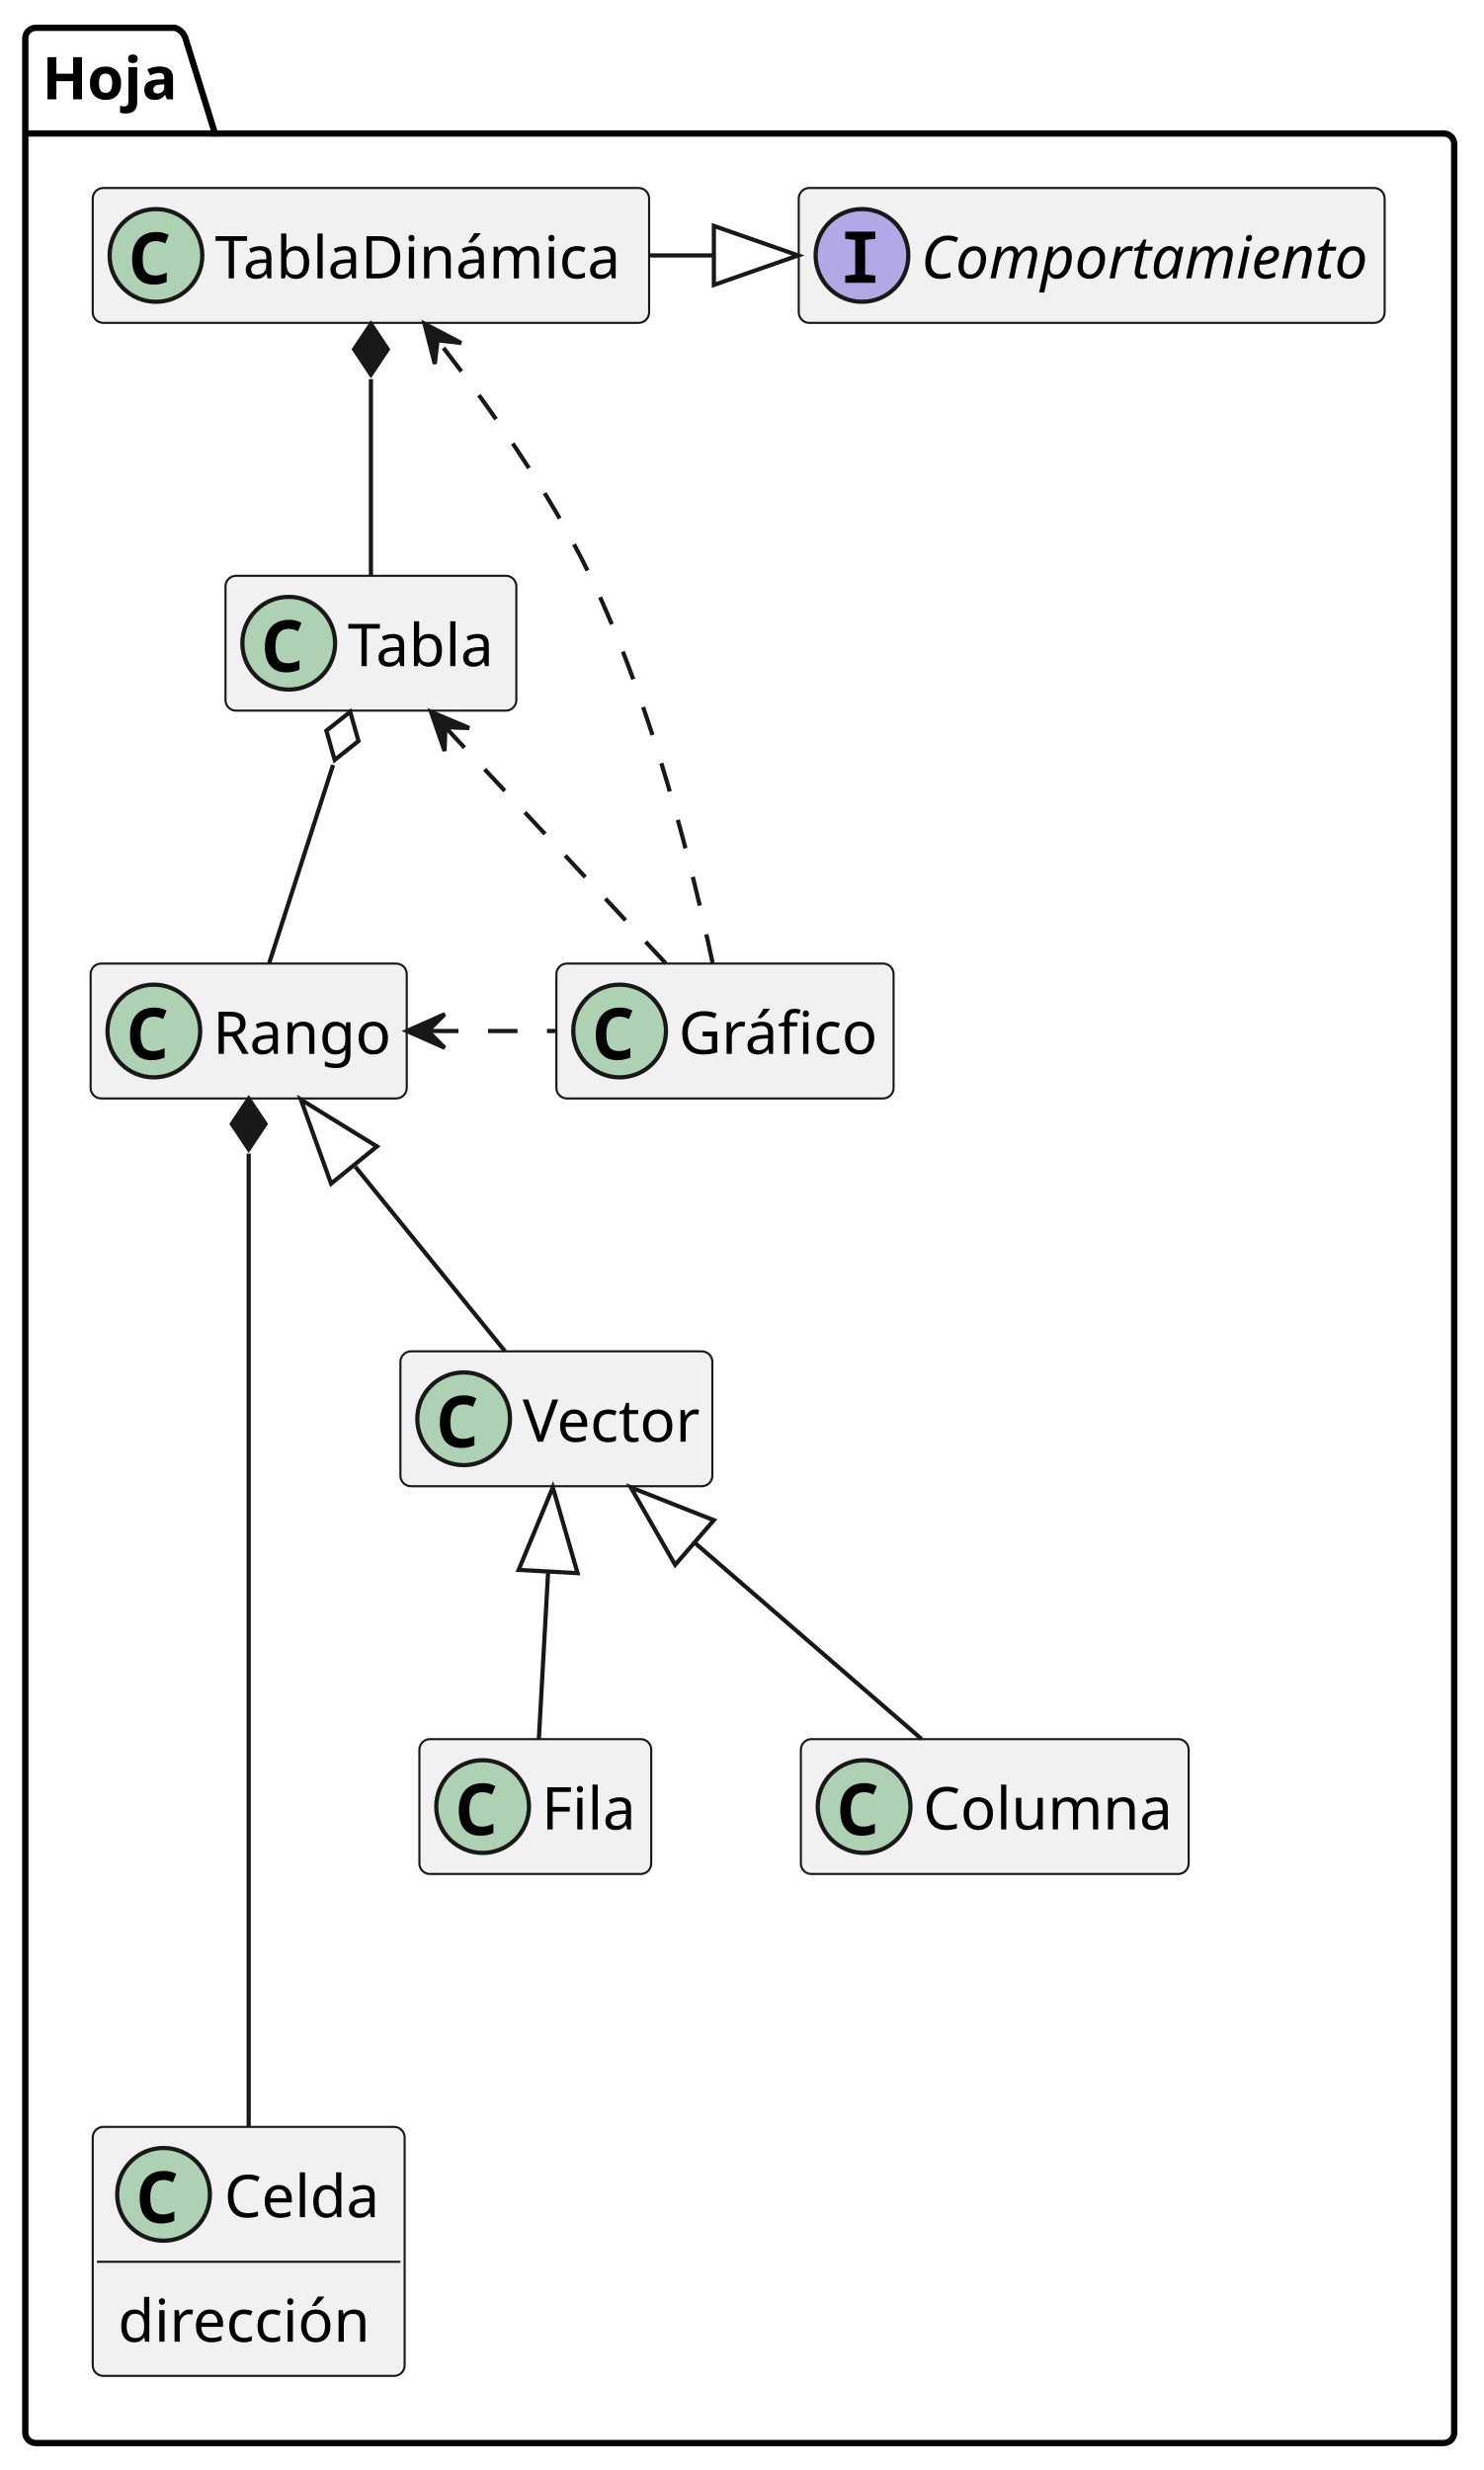
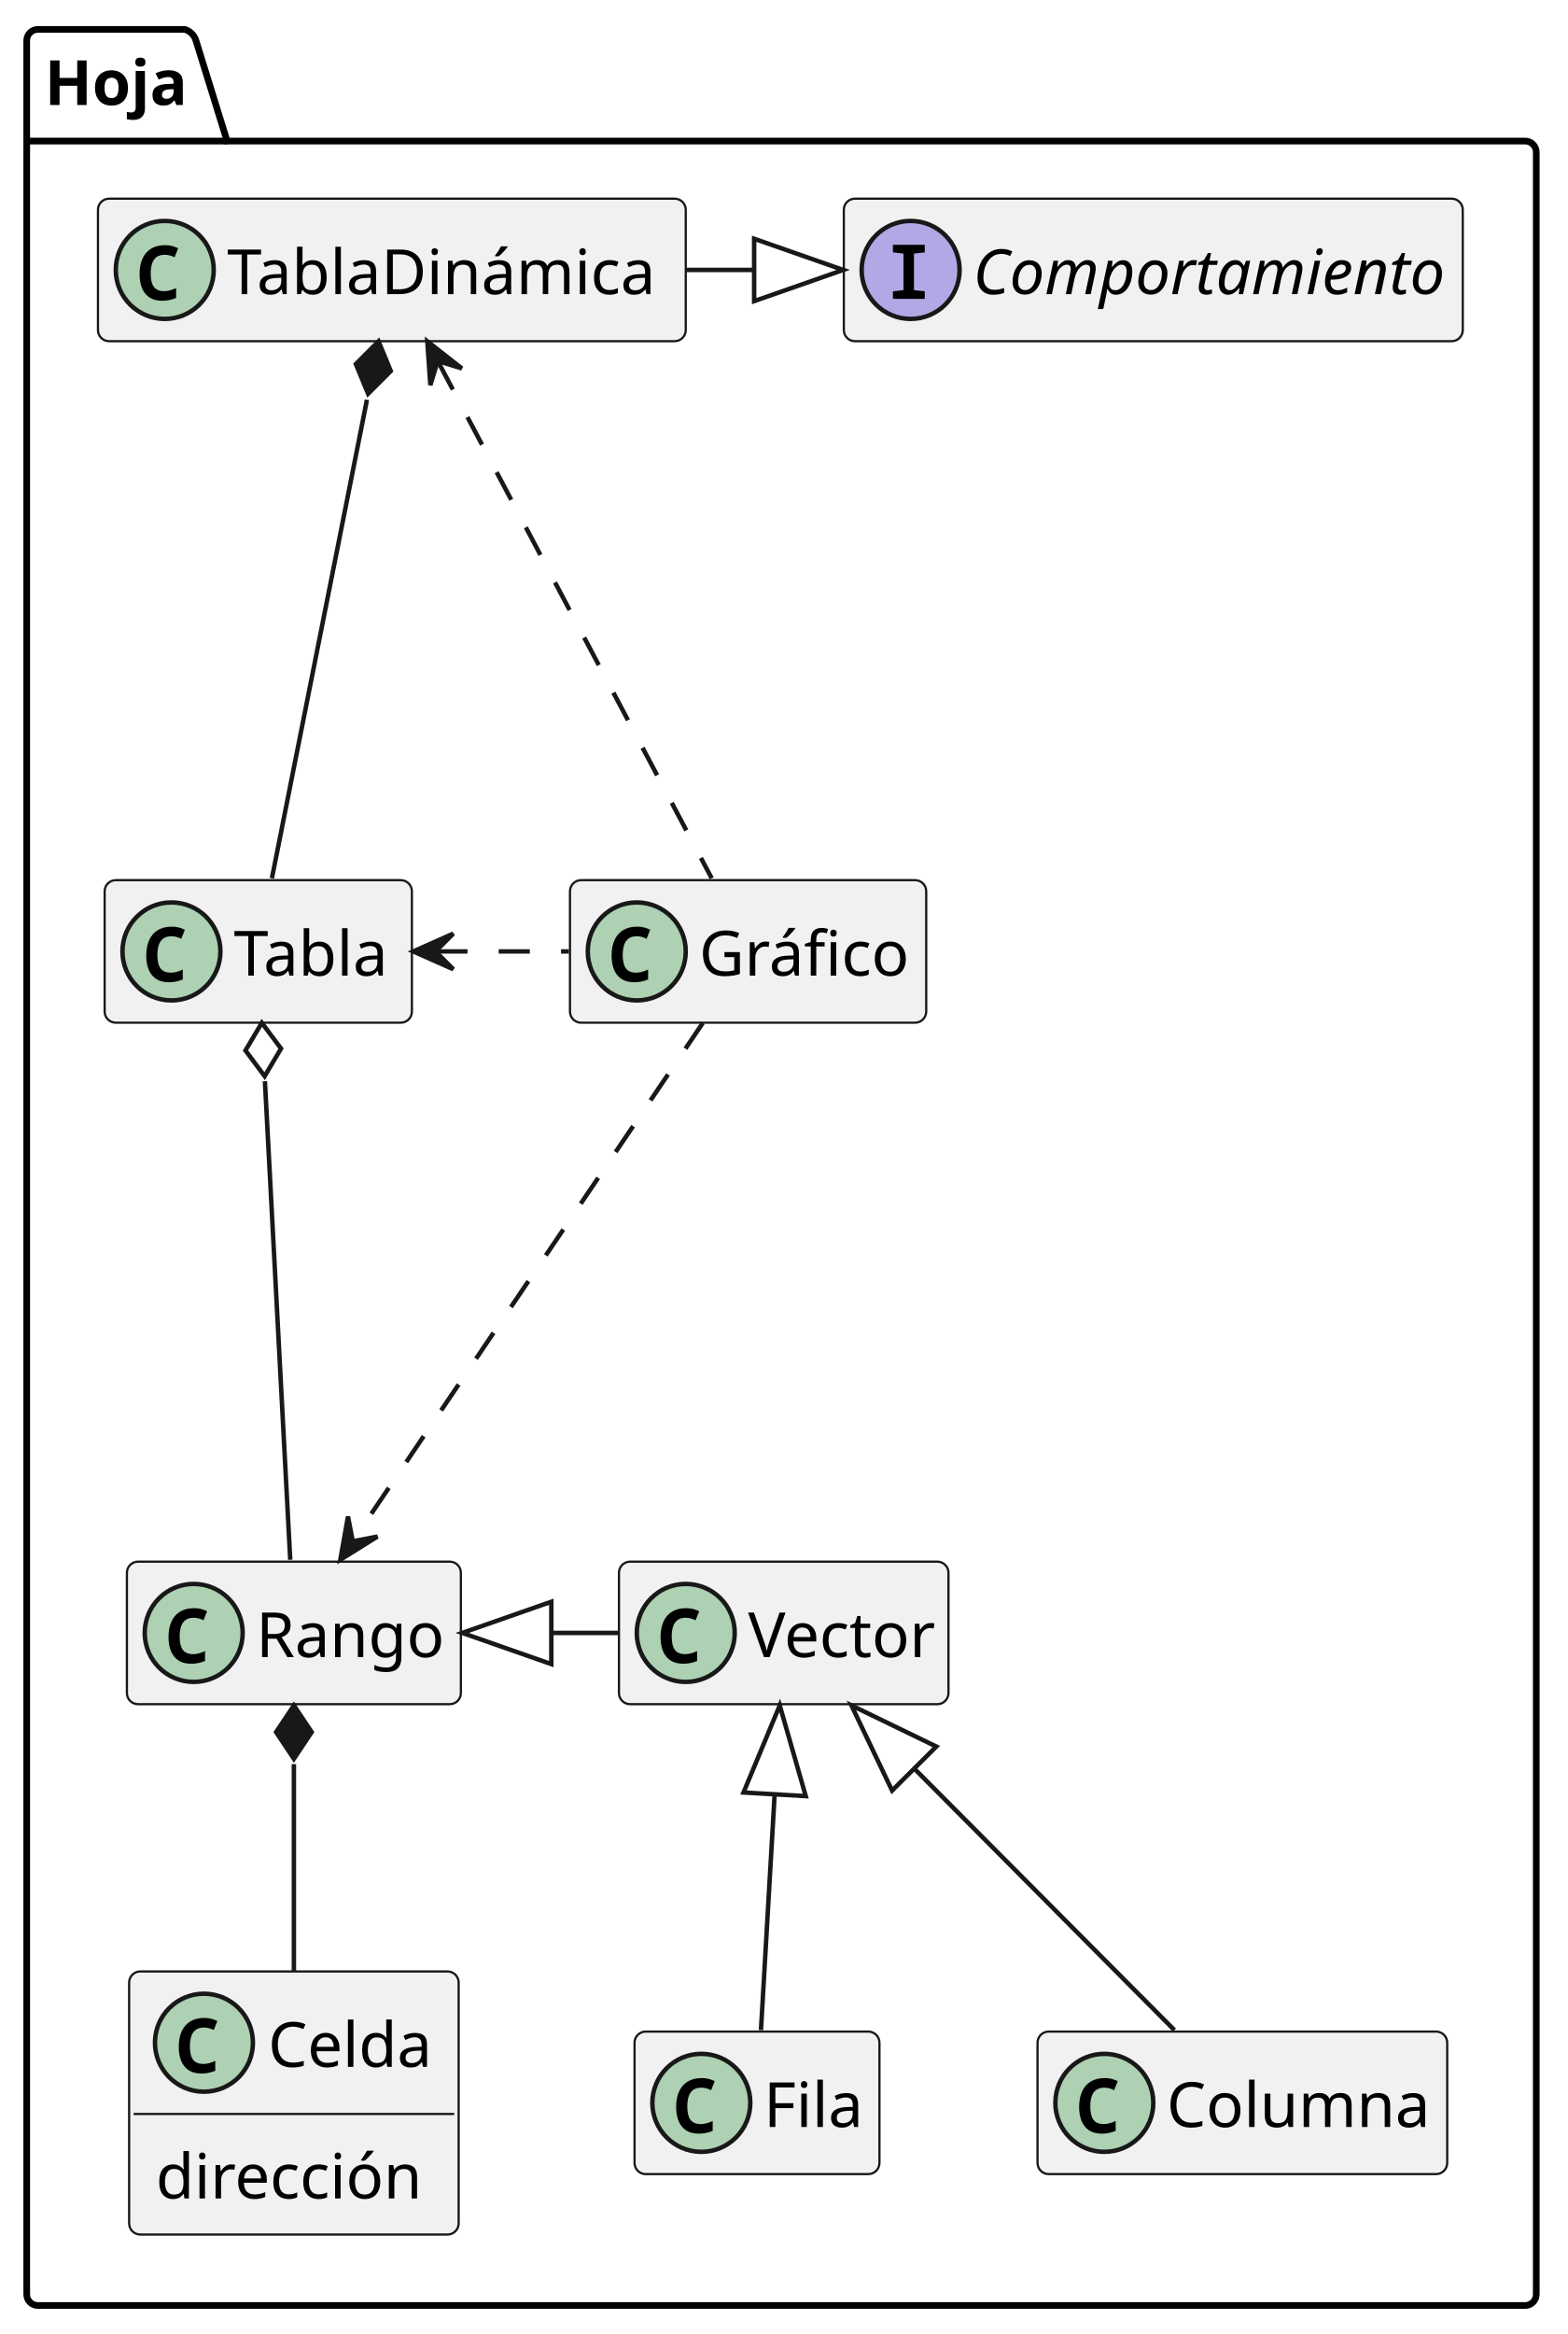
- <svg xmlns="http://www.w3.org/2000/svg" contentStyleType="text/css" height="586px" preserveAspectRatio="none" style="width:352px;height:586px;background:#FFFFFF;" version="1.1" viewBox="0 0 352 586" width="352px" zoomAndPan="magnify">
+ <svg xmlns="http://www.w3.org/2000/svg" contentStyleType="text/css" height="524px" preserveAspectRatio="none" style="width:352px;height:524px;background:#FFFFFF;" version="1.1" viewBox="0 0 352 524" width="352px" zoomAndPan="magnify">
  <defs />
  <g>
    <g id="cluster_Hoja">
-       <path d="M8.5,6.602 L41.5,6.602 A3.75,3.75 0 0 1 44,9.102 L51,31.67 L342.5,31.67 A2.5,2.5 0 0 1 345,34.17 L345,577.102 A2.5,2.5 0 0 1 342.5,579.602 L8.5,579.602 A2.5,2.5 0 0 1 6,577.102 L6,9.102 A2.5,2.5 0 0 1 8.5,6.602 " fill="none" style="stroke:#000000;stroke-width:1.5;" />
+       <path d="M8.5,6.602 L41.5,6.602 A3.75,3.75 0 0 1 44,9.102 L51,31.67 L342.5,31.67 A2.5,2.5 0 0 1 345,34.17 L345,515.102 A2.5,2.5 0 0 1 342.5,517.602 L8.5,517.602 A2.5,2.5 0 0 1 6,515.102 L6,9.102 A2.5,2.5 0 0 1 8.5,6.602 " fill="none" style="stroke:#000000;stroke-width:1.5;" />
      <line style="stroke:#000000;stroke-width:1.5;" x1="6" x2="51" y1="31.67" y2="31.67" />
      <text fill="#000000" font-family="sans-serif" font-size="14" font-weight="bold" lengthAdjust="spacing" textLength="32" x="10" y="23.568">Hoja</text>
    </g>
    <g id="elem_Comportamiento">
      <rect codeLine="4" fill="#F1F1F1" height="32" id="Comportamiento" rx="2.5" ry="2.5" style="stroke:#181818;stroke-width:0.5;" width="139" x="189.5" y="44.602" />
      <ellipse cx="204.5" cy="60.602" fill="#B4A7E5" rx="11" ry="11" style="stroke:#181818;stroke-width:1.0;" />
      <path d="M200.531,67.102 L200.531,65.399 L202.891,65.133 L202.891,56.93 L200.531,56.664 L200.531,54.961 L207.672,54.961 L207.672,56.664 L205.25,56.93 L205.25,65.133 L207.672,65.399 L207.672,67.102 L200.531,67.102 Z " fill="#000000" />
      <text fill="#000000" font-family="sans-serif" font-size="14" font-style="italic" lengthAdjust="spacing" textLength="107" x="218.5" y="66.034">Comportamiento</text>
    </g>
    <g id="elem_Rango">
-       <rect fill="#F1F1F1" height="32" id="Rango" rx="2.5" ry="2.5" style="stroke:#181818;stroke-width:0.5;" width="75" x="21.5" y="228.602" />
-       <ellipse cx="36.5" cy="244.602" fill="#ADD1B2" rx="11" ry="11" style="stroke:#181818;stroke-width:1.0;" />
-       <path d="M35.969,251.524 Q34.219,251.524 33.078,250.79 Q31.953,250.04 31.391,248.696 Q30.844,247.336 30.844,245.54 Q30.844,243.508 31.5,242.055 Q32.156,240.602 33.438,239.821 Q34.719,239.04 36.594,239.04 Q37.484,239.04 38.156,239.227 Q38.828,239.399 39.516,239.743 L38.703,241.758 Q38.078,241.446 37.531,241.321 Q37,241.196 36.516,241.196 Q35.344,241.196 34.641,241.727 Q33.938,242.258 33.641,243.211 Q33.344,244.165 33.344,245.43 Q33.344,247.446 34.062,248.415 Q34.781,249.368 36.375,249.368 Q36.969,249.368 37.594,249.211 Q38.219,249.055 39.047,248.68 L39.047,250.899 Q38.312,251.211 37.516,251.368 Q36.734,251.524 35.969,251.524 Z " fill="#000000" />
-       <text fill="#000000" font-family="sans-serif" font-size="14" lengthAdjust="spacing" textLength="43" x="50.5" y="250.034">Rango</text>
+       <rect fill="#F1F1F1" height="32" id="Rango" rx="2.5" ry="2.5" style="stroke:#181818;stroke-width:0.5;" width="75" x="28.5" y="350.602" />
+       <ellipse cx="43.5" cy="366.602" fill="#ADD1B2" rx="11" ry="11" style="stroke:#181818;stroke-width:1.0;" />
+       <path d="M42.969,373.524 Q41.219,373.524 40.078,372.789 Q38.953,372.039 38.391,370.696 Q37.844,369.336 37.844,367.539 Q37.844,365.508 38.5,364.055 Q39.156,362.602 40.438,361.821 Q41.719,361.039 43.594,361.039 Q44.484,361.039 45.156,361.227 Q45.828,361.399 46.516,361.743 L45.703,363.758 Q45.078,363.446 44.531,363.321 Q44,363.196 43.516,363.196 Q42.344,363.196 41.641,363.727 Q40.938,364.258 40.641,365.211 Q40.344,366.164 40.344,367.43 Q40.344,369.446 41.062,370.414 Q41.781,371.368 43.375,371.368 Q43.969,371.368 44.594,371.211 Q45.219,371.055 46.047,370.68 L46.047,372.899 Q45.312,373.211 44.516,373.368 Q43.734,373.524 42.969,373.524 Z " fill="#000000" />
+       <text fill="#000000" font-family="sans-serif" font-size="14" lengthAdjust="spacing" textLength="43" x="57.5" y="372.034">Rango</text>
    </g>
    <g id="elem_Celda">
-       <rect codeLine="17" fill="#F1F1F1" height="59.068" id="Celda" rx="2.5" ry="2.5" style="stroke:#181818;stroke-width:0.5;" width="74" x="22" y="504.602" />
-       <ellipse cx="38.8" cy="520.602" fill="#ADD1B2" rx="11" ry="11" style="stroke:#181818;stroke-width:1.0;" />
-       <path d="M38.269,527.524 Q36.519,527.524 35.378,526.789 Q34.253,526.039 33.691,524.696 Q33.144,523.336 33.144,521.539 Q33.144,519.508 33.8,518.055 Q34.456,516.602 35.737,515.821 Q37.019,515.039 38.894,515.039 Q39.784,515.039 40.456,515.227 Q41.128,515.399 41.816,515.743 L41.003,517.758 Q40.378,517.446 39.831,517.321 Q39.3,517.196 38.816,517.196 Q37.644,517.196 36.941,517.727 Q36.237,518.258 35.941,519.211 Q35.644,520.164 35.644,521.43 Q35.644,523.446 36.362,524.414 Q37.081,525.368 38.675,525.368 Q39.269,525.368 39.894,525.211 Q40.519,525.055 41.347,524.68 L41.347,526.899 Q40.612,527.211 39.816,527.368 Q39.034,527.524 38.269,527.524 Z " fill="#000000" />
-       <text fill="#000000" font-family="sans-serif" font-size="14" lengthAdjust="spacing" textLength="38" x="53.2" y="526.034">Celda</text>
-       <line style="stroke:#181818;stroke-width:0.5;" x1="23" x2="95" y1="536.602" y2="536.602" />
-       <text fill="#000000" font-family="sans-serif" font-size="14" lengthAdjust="spacing" textLength="62" x="28" y="555.568">dirección</text>
+       <rect codeLine="17" fill="#F1F1F1" height="59.068" id="Celda" rx="2.5" ry="2.5" style="stroke:#181818;stroke-width:0.5;" width="74" x="29" y="442.602" />
+       <ellipse cx="45.8" cy="458.602" fill="#ADD1B2" rx="11" ry="11" style="stroke:#181818;stroke-width:1.0;" />
+       <path d="M45.269,465.524 Q43.519,465.524 42.378,464.789 Q41.253,464.039 40.691,462.696 Q40.144,461.336 40.144,459.539 Q40.144,457.508 40.8,456.055 Q41.456,454.602 42.737,453.821 Q44.019,453.039 45.894,453.039 Q46.784,453.039 47.456,453.227 Q48.128,453.399 48.816,453.743 L48.003,455.758 Q47.378,455.446 46.831,455.321 Q46.3,455.196 45.816,455.196 Q44.644,455.196 43.941,455.727 Q43.237,456.258 42.941,457.211 Q42.644,458.164 42.644,459.43 Q42.644,461.446 43.362,462.414 Q44.081,463.368 45.675,463.368 Q46.269,463.368 46.894,463.211 Q47.519,463.055 48.347,462.68 L48.347,464.899 Q47.612,465.211 46.816,465.368 Q46.034,465.524 45.269,465.524 Z " fill="#000000" />
+       <text fill="#000000" font-family="sans-serif" font-size="14" lengthAdjust="spacing" textLength="38" x="60.2" y="464.034">Celda</text>
+       <line style="stroke:#181818;stroke-width:0.5;" x1="30" x2="102" y1="474.602" y2="474.602" />
+       <text fill="#000000" font-family="sans-serif" font-size="14" lengthAdjust="spacing" textLength="62" x="35" y="493.568">dirección</text>
    </g>
    <g id="elem_Vector">
-       <rect fill="#F1F1F1" height="32" id="Vector" rx="2.5" ry="2.5" style="stroke:#181818;stroke-width:0.5;" width="74" x="95" y="320.602" />
-       <ellipse cx="110" cy="336.602" fill="#ADD1B2" rx="11" ry="11" style="stroke:#181818;stroke-width:1.0;" />
-       <path d="M109.469,343.524 Q107.719,343.524 106.578,342.789 Q105.453,342.039 104.891,340.696 Q104.344,339.336 104.344,337.539 Q104.344,335.508 105,334.055 Q105.656,332.602 106.938,331.821 Q108.219,331.039 110.094,331.039 Q110.984,331.039 111.656,331.227 Q112.328,331.399 113.016,331.743 L112.203,333.758 Q111.578,333.446 111.031,333.321 Q110.5,333.196 110.016,333.196 Q108.844,333.196 108.141,333.727 Q107.438,334.258 107.141,335.211 Q106.844,336.164 106.844,337.43 Q106.844,339.446 107.562,340.414 Q108.281,341.368 109.875,341.368 Q110.469,341.368 111.094,341.211 Q111.719,341.055 112.547,340.68 L112.547,342.899 Q111.812,343.211 111.016,343.368 Q110.234,343.524 109.469,343.524 Z " fill="#000000" />
-       <text fill="#000000" font-family="sans-serif" font-size="14" lengthAdjust="spacing" textLength="42" x="124" y="342.034">Vector</text>
+       <rect fill="#F1F1F1" height="32" id="Vector" rx="2.5" ry="2.5" style="stroke:#181818;stroke-width:0.5;" width="74" x="139" y="350.602" />
+       <ellipse cx="154" cy="366.602" fill="#ADD1B2" rx="11" ry="11" style="stroke:#181818;stroke-width:1.0;" />
+       <path d="M153.469,373.524 Q151.719,373.524 150.578,372.789 Q149.453,372.039 148.891,370.696 Q148.344,369.336 148.344,367.539 Q148.344,365.508 149,364.055 Q149.656,362.602 150.938,361.821 Q152.219,361.039 154.094,361.039 Q154.984,361.039 155.656,361.227 Q156.328,361.399 157.016,361.743 L156.203,363.758 Q155.578,363.446 155.031,363.321 Q154.5,363.196 154.016,363.196 Q152.844,363.196 152.141,363.727 Q151.438,364.258 151.141,365.211 Q150.844,366.164 150.844,367.43 Q150.844,369.446 151.562,370.414 Q152.281,371.368 153.875,371.368 Q154.469,371.368 155.094,371.211 Q155.719,371.055 156.547,370.68 L156.547,372.899 Q155.812,373.211 155.016,373.368 Q154.234,373.524 153.469,373.524 Z " fill="#000000" />
+       <text fill="#000000" font-family="sans-serif" font-size="14" lengthAdjust="spacing" textLength="42" x="168" y="372.034">Vector</text>
    </g>
    <g id="elem_Fila">
-       <rect fill="#F1F1F1" height="32" id="Fila" rx="2.5" ry="2.5" style="stroke:#181818;stroke-width:0.5;" width="55" x="99.5" y="412.602" />
-       <ellipse cx="114.5" cy="428.602" fill="#ADD1B2" rx="11" ry="11" style="stroke:#181818;stroke-width:1.0;" />
-       <path d="M113.969,435.524 Q112.219,435.524 111.078,434.789 Q109.953,434.039 109.391,432.696 Q108.844,431.336 108.844,429.539 Q108.844,427.508 109.5,426.055 Q110.156,424.602 111.438,423.821 Q112.719,423.039 114.594,423.039 Q115.484,423.039 116.156,423.227 Q116.828,423.399 117.516,423.743 L116.703,425.758 Q116.078,425.446 115.531,425.321 Q115,425.196 114.516,425.196 Q113.344,425.196 112.641,425.727 Q111.938,426.258 111.641,427.211 Q111.344,428.164 111.344,429.43 Q111.344,431.446 112.062,432.414 Q112.781,433.368 114.375,433.368 Q114.969,433.368 115.594,433.211 Q116.219,433.055 117.047,432.68 L117.047,434.899 Q116.312,435.211 115.516,435.368 Q114.734,435.524 113.969,435.524 Z " fill="#000000" />
-       <text fill="#000000" font-family="sans-serif" font-size="14" lengthAdjust="spacing" textLength="23" x="128.5" y="434.034">Fila</text>
+       <rect fill="#F1F1F1" height="32" id="Fila" rx="2.5" ry="2.5" style="stroke:#181818;stroke-width:0.5;" width="55" x="142.5" y="456.102" />
+       <ellipse cx="157.5" cy="472.102" fill="#ADD1B2" rx="11" ry="11" style="stroke:#181818;stroke-width:1.0;" />
+       <path d="M156.969,479.024 Q155.219,479.024 154.078,478.289 Q152.953,477.539 152.391,476.196 Q151.844,474.836 151.844,473.039 Q151.844,471.008 152.5,469.555 Q153.156,468.102 154.438,467.321 Q155.719,466.539 157.594,466.539 Q158.484,466.539 159.156,466.727 Q159.828,466.899 160.516,467.243 L159.703,469.258 Q159.078,468.946 158.531,468.821 Q158,468.696 157.516,468.696 Q156.344,468.696 155.641,469.227 Q154.938,469.758 154.641,470.711 Q154.344,471.664 154.344,472.93 Q154.344,474.946 155.062,475.914 Q155.781,476.868 157.375,476.868 Q157.969,476.868 158.594,476.711 Q159.219,476.555 160.047,476.18 L160.047,478.399 Q159.312,478.711 158.516,478.868 Q157.734,479.024 156.969,479.024 Z " fill="#000000" />
+       <text fill="#000000" font-family="sans-serif" font-size="14" lengthAdjust="spacing" textLength="23" x="171.5" y="477.534">Fila</text>
    </g>
    <g id="elem_Columna">
-       <rect fill="#F1F1F1" height="32" id="Columna" rx="2.5" ry="2.5" style="stroke:#181818;stroke-width:0.5;" width="92" x="190" y="412.602" />
-       <ellipse cx="205" cy="428.602" fill="#ADD1B2" rx="11" ry="11" style="stroke:#181818;stroke-width:1.0;" />
-       <path d="M204.469,435.524 Q202.719,435.524 201.578,434.789 Q200.453,434.039 199.891,432.696 Q199.344,431.336 199.344,429.539 Q199.344,427.508 200,426.055 Q200.656,424.602 201.938,423.821 Q203.219,423.039 205.094,423.039 Q205.984,423.039 206.656,423.227 Q207.328,423.399 208.016,423.743 L207.203,425.758 Q206.578,425.446 206.031,425.321 Q205.5,425.196 205.016,425.196 Q203.844,425.196 203.141,425.727 Q202.438,426.258 202.141,427.211 Q201.844,428.164 201.844,429.43 Q201.844,431.446 202.562,432.414 Q203.281,433.368 204.875,433.368 Q205.469,433.368 206.094,433.211 Q206.719,433.055 207.547,432.68 L207.547,434.899 Q206.812,435.211 206.016,435.368 Q205.234,435.524 204.469,435.524 Z " fill="#000000" />
-       <text fill="#000000" font-family="sans-serif" font-size="14" lengthAdjust="spacing" textLength="60" x="219" y="434.034">Columna</text>
-     </g>
-     <g id="elem_Tabla">
-       <rect fill="#F1F1F1" height="32" id="Tabla" rx="2.5" ry="2.5" style="stroke:#181818;stroke-width:0.5;" width="69" x="53.5" y="136.602" />
-       <ellipse cx="68.5" cy="152.602" fill="#ADD1B2" rx="11" ry="11" style="stroke:#181818;stroke-width:1.0;" />
-       <path d="M67.969,159.524 Q66.219,159.524 65.078,158.79 Q63.953,158.04 63.391,156.696 Q62.844,155.336 62.844,153.54 Q62.844,151.508 63.5,150.055 Q64.156,148.602 65.438,147.821 Q66.719,147.04 68.594,147.04 Q69.484,147.04 70.156,147.227 Q70.828,147.399 71.516,147.743 L70.703,149.758 Q70.078,149.446 69.531,149.321 Q69,149.196 68.516,149.196 Q67.344,149.196 66.641,149.727 Q65.938,150.258 65.641,151.211 Q65.344,152.165 65.344,153.43 Q65.344,155.446 66.062,156.415 Q66.781,157.368 68.375,157.368 Q68.969,157.368 69.594,157.211 Q70.219,157.055 71.047,156.68 L71.047,158.899 Q70.312,159.211 69.516,159.368 Q68.734,159.524 67.969,159.524 Z " fill="#000000" />
-       <text fill="#000000" font-family="sans-serif" font-size="14" lengthAdjust="spacing" textLength="37" x="82.5" y="158.034">Tabla</text>
+       <rect fill="#F1F1F1" height="32" id="Columna" rx="2.5" ry="2.5" style="stroke:#181818;stroke-width:0.5;" width="92" x="233" y="456.102" />
+       <ellipse cx="248" cy="472.102" fill="#ADD1B2" rx="11" ry="11" style="stroke:#181818;stroke-width:1.0;" />
+       <path d="M247.469,479.024 Q245.719,479.024 244.578,478.289 Q243.453,477.539 242.891,476.196 Q242.344,474.836 242.344,473.039 Q242.344,471.008 243,469.555 Q243.656,468.102 244.938,467.321 Q246.219,466.539 248.094,466.539 Q248.984,466.539 249.656,466.727 Q250.328,466.899 251.016,467.243 L250.203,469.258 Q249.578,468.946 249.031,468.821 Q248.5,468.696 248.016,468.696 Q246.844,468.696 246.141,469.227 Q245.438,469.758 245.141,470.711 Q244.844,471.664 244.844,472.93 Q244.844,474.946 245.562,475.914 Q246.281,476.868 247.875,476.868 Q248.469,476.868 249.094,476.711 Q249.719,476.555 250.547,476.18 L250.547,478.399 Q249.812,478.711 249.016,478.868 Q248.234,479.024 247.469,479.024 Z " fill="#000000" />
+       <text fill="#000000" font-family="sans-serif" font-size="14" lengthAdjust="spacing" textLength="60" x="262" y="477.534">Columna</text>
    </g>
    <g id="elem_TablaDinámica">
      <rect fill="#F1F1F1" height="32" id="TablaDinámica" rx="2.5" ry="2.5" style="stroke:#181818;stroke-width:0.5;" width="132" x="22" y="44.602" />
      <ellipse cx="37" cy="60.602" fill="#ADD1B2" rx="11" ry="11" style="stroke:#181818;stroke-width:1.0;" />
      <path d="M36.469,67.524 Q34.719,67.524 33.578,66.79 Q32.453,66.04 31.891,64.696 Q31.344,63.336 31.344,61.539 Q31.344,59.508 32,58.055 Q32.656,56.602 33.938,55.821 Q35.219,55.039 37.094,55.039 Q37.984,55.039 38.656,55.227 Q39.328,55.399 40.016,55.743 L39.203,57.758 Q38.578,57.446 38.031,57.321 Q37.5,57.196 37.016,57.196 Q35.844,57.196 35.141,57.727 Q34.438,58.258 34.141,59.211 Q33.844,60.164 33.844,61.43 Q33.844,63.446 34.562,64.415 Q35.281,65.368 36.875,65.368 Q37.469,65.368 38.094,65.211 Q38.719,65.055 39.547,64.68 L39.547,66.899 Q38.812,67.211 38.016,67.368 Q37.234,67.524 36.469,67.524 Z " fill="#000000" />
      <text fill="#000000" font-family="sans-serif" font-size="14" lengthAdjust="spacing" textLength="100" x="51" y="66.034">TablaDinámica</text>
    </g>
+     <g id="elem_Tabla">
+       <rect fill="#F1F1F1" height="32" id="Tabla" rx="2.5" ry="2.5" style="stroke:#181818;stroke-width:0.5;" width="69" x="23.5" y="197.602" />
+       <ellipse cx="38.5" cy="213.602" fill="#ADD1B2" rx="11" ry="11" style="stroke:#181818;stroke-width:1.0;" />
+       <path d="M37.969,220.524 Q36.219,220.524 35.078,219.79 Q33.953,219.04 33.391,217.696 Q32.844,216.336 32.844,214.54 Q32.844,212.508 33.5,211.055 Q34.156,209.602 35.438,208.821 Q36.719,208.04 38.594,208.04 Q39.484,208.04 40.156,208.227 Q40.828,208.399 41.516,208.743 L40.703,210.758 Q40.078,210.446 39.531,210.321 Q39,210.196 38.516,210.196 Q37.344,210.196 36.641,210.727 Q35.938,211.258 35.641,212.211 Q35.344,213.165 35.344,214.43 Q35.344,216.446 36.062,217.415 Q36.781,218.368 38.375,218.368 Q38.969,218.368 39.594,218.211 Q40.219,218.055 41.047,217.68 L41.047,219.899 Q40.312,220.211 39.516,220.368 Q38.734,220.524 37.969,220.524 Z " fill="#000000" />
+       <text fill="#000000" font-family="sans-serif" font-size="14" lengthAdjust="spacing" textLength="37" x="52.5" y="219.034">Tabla</text>
+     </g>
    <g id="elem_Gráfico">
-       <rect fill="#F1F1F1" height="32" id="Gráfico" rx="2.5" ry="2.5" style="stroke:#181818;stroke-width:0.5;" width="80" x="132" y="228.602" />
-       <ellipse cx="147" cy="244.602" fill="#ADD1B2" rx="11" ry="11" style="stroke:#181818;stroke-width:1.0;" />
-       <path d="M146.469,251.524 Q144.719,251.524 143.578,250.79 Q142.453,250.04 141.891,248.696 Q141.344,247.336 141.344,245.54 Q141.344,243.508 142,242.055 Q142.656,240.602 143.938,239.821 Q145.219,239.04 147.094,239.04 Q147.984,239.04 148.656,239.227 Q149.328,239.399 150.016,239.743 L149.203,241.758 Q148.578,241.446 148.031,241.321 Q147.5,241.196 147.016,241.196 Q145.844,241.196 145.141,241.727 Q144.438,242.258 144.141,243.211 Q143.844,244.165 143.844,245.43 Q143.844,247.446 144.562,248.415 Q145.281,249.368 146.875,249.368 Q147.469,249.368 148.094,249.211 Q148.719,249.055 149.547,248.68 L149.547,250.899 Q148.812,251.211 148.016,251.368 Q147.234,251.524 146.469,251.524 Z " fill="#000000" />
-       <text fill="#000000" font-family="sans-serif" font-size="14" lengthAdjust="spacing" textLength="48" x="161" y="250.034">Gráfico</text>
+       <rect fill="#F1F1F1" height="32" id="Gráfico" rx="2.5" ry="2.5" style="stroke:#181818;stroke-width:0.5;" width="80" x="128" y="197.602" />
+       <ellipse cx="143" cy="213.602" fill="#ADD1B2" rx="11" ry="11" style="stroke:#181818;stroke-width:1.0;" />
+       <path d="M142.469,220.524 Q140.719,220.524 139.578,219.79 Q138.453,219.04 137.891,217.696 Q137.344,216.336 137.344,214.54 Q137.344,212.508 138,211.055 Q138.656,209.602 139.938,208.821 Q141.219,208.04 143.094,208.04 Q143.984,208.04 144.656,208.227 Q145.328,208.399 146.016,208.743 L145.203,210.758 Q144.578,210.446 144.031,210.321 Q143.5,210.196 143.016,210.196 Q141.844,210.196 141.141,210.727 Q140.438,211.258 140.141,212.211 Q139.844,213.165 139.844,214.43 Q139.844,216.446 140.562,217.415 Q141.281,218.368 142.875,218.368 Q143.469,218.368 144.094,218.211 Q144.719,218.055 145.547,217.68 L145.547,219.899 Q144.812,220.211 144.016,220.368 Q143.234,220.524 142.469,220.524 Z " fill="#000000" />
+       <text fill="#000000" font-family="sans-serif" font-size="14" lengthAdjust="spacing" textLength="48" x="157" y="219.034">Gráfico</text>
    </g>
    <g id="link_Rango_Celda">
-       <path codeLine="5" d="M59,273.682 C59,328.522 59,449.302 59,504.532 " fill="none" id="Rango-backto-Celda" style="stroke:#181818;stroke-width:1.0;" />
-       <polygon fill="#181818" points="59,260.652,55,266.652,59,272.652,63,266.652,59,260.652" style="stroke:#181818;stroke-width:1.0;" />
+       <path codeLine="5" d="M66,396.062 C66,410.502 66,427.992 66,442.452 " fill="none" id="Rango-backto-Celda" style="stroke:#181818;stroke-width:1.0;" />
+       <polygon fill="#181818" points="66,382.872,62,388.872,66,394.872,70,388.872,66,382.872" style="stroke:#181818;stroke-width:1.0;" />
    </g>
    <g id="link_Rango_Vector">
-       <path codeLine="6" d="M84.31,276.812 C96.33,291.632 110.14,308.662 119.8,320.562 " fill="none" id="Rango-backto-Vector" style="stroke:#181818;stroke-width:1.0;" />
-       <polygon fill="none" points="78.55,280.812,71.38,260.872,89.42,271.992,78.55,280.812" style="stroke:#181818;stroke-width:1.0;" />
+       <path codeLine="6" d="M124.03,366.602 C128.94,366.602 133.86,366.602 138.78,366.602 " fill="none" id="Rango-backto-Vector" style="stroke:#181818;stroke-width:1.0;" />
+       <polygon fill="none" points="123.81,373.602,103.81,366.602,123.81,359.602,123.81,373.602" style="stroke:#181818;stroke-width:1.0;" />
    </g>
    <g id="link_Vector_Fila">
-       <path codeLine="7" d="M130.02,373.212 C129.26,386.912 128.43,401.822 127.84,412.562 " fill="none" id="Vector-backto-Fila" style="stroke:#181818;stroke-width:1.0;" />
-       <polygon fill="none" points="123.05,372.452,131.15,352.872,137.03,373.222,123.05,372.452" style="stroke:#181818;stroke-width:1.0;" />
+       <path codeLine="7" d="M173.95,403.002 C172.9,420.992 171.69,441.912 170.89,455.772 " fill="none" id="Vector-backto-Fila" style="stroke:#181818;stroke-width:1.0;" />
+       <polygon fill="none" points="166.97,402.432,175.11,382.872,180.95,403.242,166.97,402.432" style="stroke:#181818;stroke-width:1.0;" />
    </g>
    <g id="link_Vector_Columna">
-       <path codeLine="8" d="M165.02,366.182 C182.81,381.572 204.04,399.942 218.62,412.562 " fill="none" id="Vector-backto-Columna" style="stroke:#181818;stroke-width:1.0;" />
-       <polygon fill="none" points="160.18,371.252,149.64,352.872,169.35,360.662,160.18,371.252" style="stroke:#181818;stroke-width:1.0;" />
+       <path codeLine="8" d="M205.42,397.162 C224.44,416.282 248.43,440.382 263.74,455.772 " fill="none" id="Vector-backto-Columna" style="stroke:#181818;stroke-width:1.0;" />
+       <polygon fill="none" points="200.34,401.992,191.2,382.872,210.27,392.112,200.34,401.992" style="stroke:#181818;stroke-width:1.0;" />
+     </g>
+     <g id="link_TablaDinámica_Tabla">
+       <path codeLine="9" d="M82.41,89.742 C76.1,121.482 66.08,171.952 61.06,197.182 " fill="none" id="TablaDinámica-backto-Tabla" style="stroke:#181818;stroke-width:1.0;" />
+       <polygon fill="#181818" points="85.01,76.632,79.913,81.733,82.662,88.4,87.758,83.299,85.01,76.632" style="stroke:#181818;stroke-width:1.0;" />
    </g>
    <g id="link_Tabla_Rango">
-       <path codeLine="9" d="M79.02,181.472 C74.01,197.012 67.97,215.752 63.85,228.562 " fill="none" id="Tabla-backto-Rango" style="stroke:#181818;stroke-width:1.0;" />
-       <polygon fill="none" points="83.08,168.872,77.433,173.356,79.4,180.294,85.047,175.81,83.08,168.872" style="stroke:#181818;stroke-width:1.0;" />
-     </g>
-     <g id="link_TablaDinámica_Tabla">
-       <path codeLine="10" d="M88,89.942 C88,105.392 88,123.882 88,136.562 " fill="none" id="TablaDinámica-backto-Tabla" style="stroke:#181818;stroke-width:1.0;" />
-       <polygon fill="#181818" points="88,76.872,84,82.872,88,88.872,92,82.872,88,76.872" style="stroke:#181818;stroke-width:1.0;" />
+       <path codeLine="10" d="M59.49,242.742 C61.17,274.482 63.85,324.952 65.18,350.182 " fill="none" id="Tabla-backto-Rango" style="stroke:#181818;stroke-width:1.0;" />
+       <polygon fill="none" points="58.8,229.632,55.122,235.835,59.433,241.615,63.111,235.413,58.8,229.632" style="stroke:#181818;stroke-width:1.0;" />
    </g>
    <g id="link_TablaDinámica_Comportamiento">
      <path codeLine="11" d="M154.13,60.602 C159.17,60.602 164.22,60.602 169.27,60.602 " fill="none" id="TablaDinámica-to-Comportamiento" style="stroke:#181818;stroke-width:1.0;" />
      <polygon fill="none" points="169.36,53.602,189.36,60.602,169.36,67.602,169.36,53.602" style="stroke:#181818;stroke-width:1.0;" />
    </g>
-     <g id="link_Rango_Gráfico">
-       <path codeLine="12" d="M101.77,244.602 C111.81,244.602 121.86,244.602 131.9,244.602 " fill="none" id="Rango-backto-Gráfico" style="stroke:#181818;stroke-width:1.0;stroke-dasharray:7.0,7.0;" />
-       <polygon fill="#181818" points="96.52,244.602,105.52,248.602,101.52,244.602,105.52,240.602,96.52,244.602" style="stroke:#181818;stroke-width:1.0;" />
+     <g id="link_Gráfico_Rango">
+       <path codeLine="12" d="M157.85,229.632 C139.31,257.082 99.99,315.282 79.32,345.872 " fill="none" id="Gráfico-to-Rango" style="stroke:#181818;stroke-width:1.0;stroke-dasharray:7.0,7.0;" />
+       <polygon fill="#181818" points="76.42,350.182,84.774,344.965,79.22,346.039,78.146,340.486,76.42,350.182" style="stroke:#181818;stroke-width:1.0;" />
    </g>
-     <g id="link_Gráfico_Tabla">
-       <path codeLine="13" d="M157.96,228.562 C143.71,213.292 121.59,189.592 106.05,172.942 " fill="none" id="Gráfico-to-Tabla" style="stroke:#181818;stroke-width:1.0;stroke-dasharray:7.0,7.0;" />
-       <polygon fill="#181818" points="102.25,168.872,105.468,178.18,105.662,172.527,111.316,172.721,102.25,168.872" style="stroke:#181818;stroke-width:1.0;" />
+     <g id="link_Tabla_Gráfico">
+       <path codeLine="13" d="M97.99,213.602 C107.92,213.602 117.84,213.602 127.76,213.602 " fill="none" id="Tabla-backto-Gráfico" style="stroke:#181818;stroke-width:1.0;stroke-dasharray:7.0,7.0;" />
+       <polygon fill="#181818" points="92.8,213.602,101.8,217.602,97.8,213.602,101.8,209.602,92.8,213.602" style="stroke:#181818;stroke-width:1.0;" />
    </g>
-     <g id="link_Gráfico_TablaDinámica">
-       <path codeLine="14" d="M169.07,228.512 C164.59,207.282 154.96,167.702 140,136.602 C130.2,116.242 115.19,95.292 103.81,80.732 " fill="none" id="Gráfico-to-TablaDinámica" style="stroke:#181818;stroke-width:1.0;stroke-dasharray:7.0,7.0;" />
-       <polygon fill="#181818" points="100.7,76.802,103.152,86.341,103.804,80.722,109.423,81.374,100.7,76.802" style="stroke:#181818;stroke-width:1.0;" />
+     <g id="link_TablaDinámica_Gráfico">
+       <path codeLine="14" d="M98.42,81.272 C114.54,111.702 145.2,169.562 159.83,197.182 " fill="none" id="TablaDinámica-backto-Gráfico" style="stroke:#181818;stroke-width:1.0;stroke-dasharray:7.0,7.0;" />
+       <polygon fill="#181818" points="95.96,76.632,96.646,86.457,98.304,81.049,103.713,82.707,95.96,76.632" style="stroke:#181818;stroke-width:1.0;" />
    </g>
  </g>
</svg>
